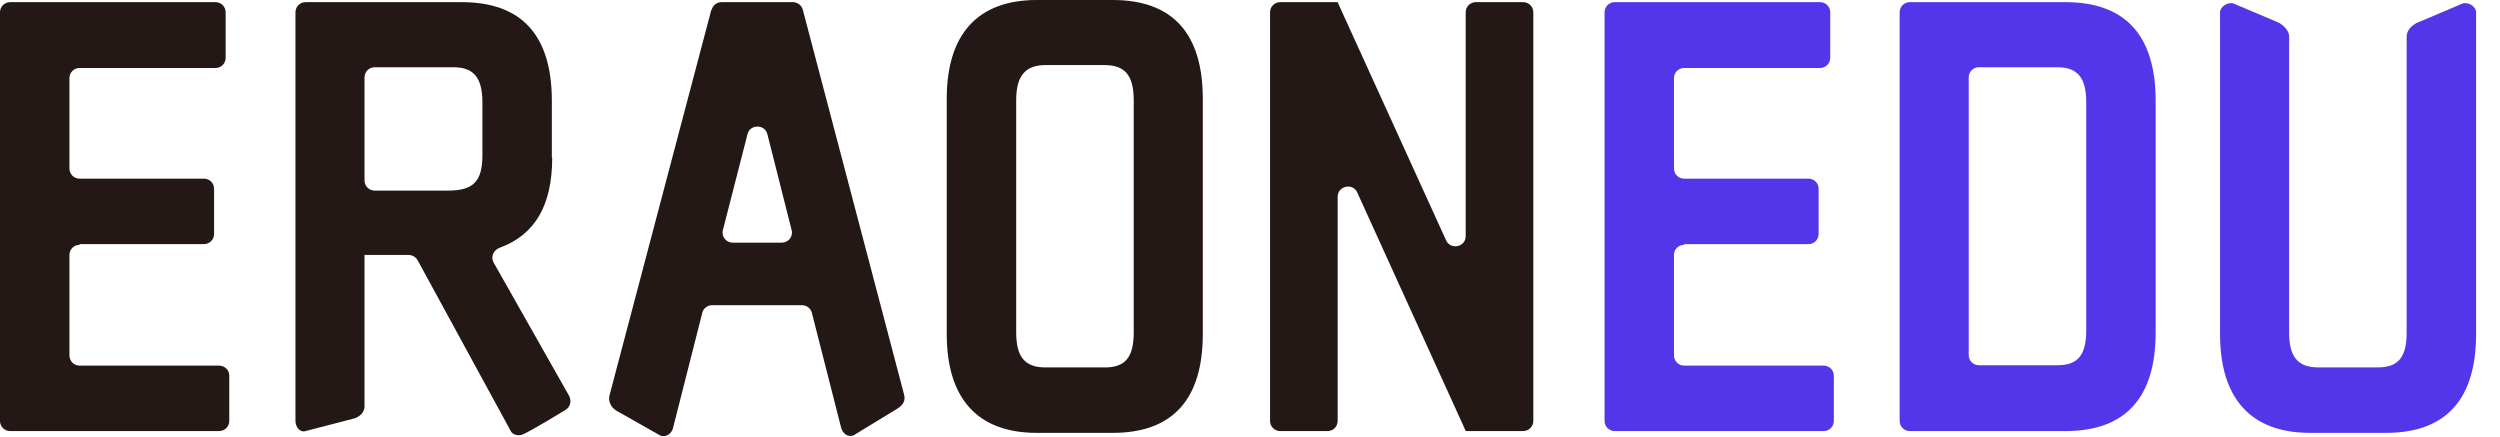
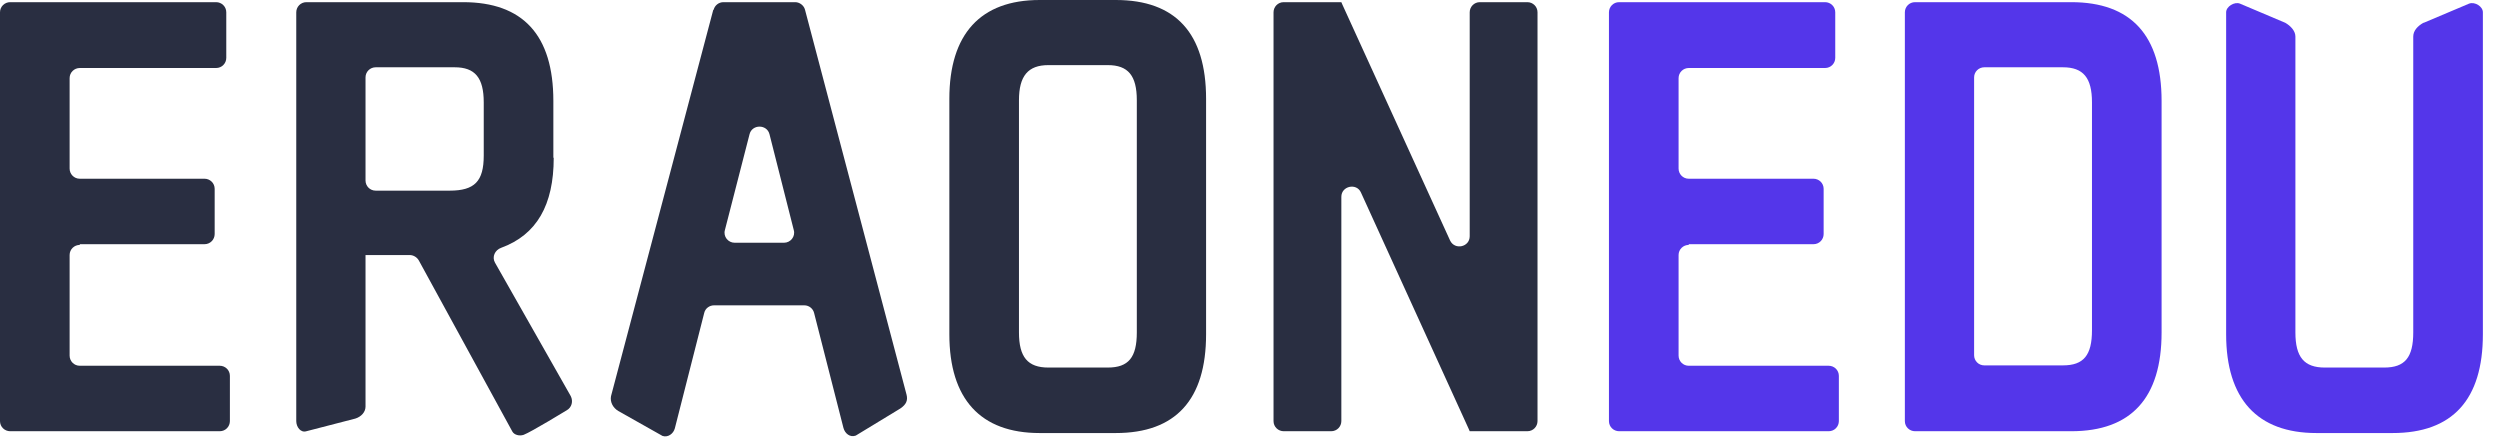
- <svg xmlns="http://www.w3.org/2000/svg" width="103" height="18" viewBox="0 0 103 18" fill="none">
-   <path d="M3.278 10.057H8.403C8.642 10.057 8.82 9.863 8.82 9.64V7.777C8.82 7.539 8.627 7.36 8.403 7.36H3.278C3.039 7.36 2.861 7.166 2.861 6.943V3.218C2.861 2.98 3.054 2.801 3.278 2.801H8.88C9.118 2.801 9.297 2.607 9.297 2.384V0.507C9.297 0.268 9.103 0.089 8.88 0.089H0.417C0.194 0.089 0 0.268 0 0.507V17.343C0 17.581 0.194 17.76 0.417 17.76H9.029C9.267 17.76 9.446 17.566 9.446 17.343V15.48C9.446 15.242 9.252 15.063 9.029 15.063H3.278C3.039 15.063 2.861 14.869 2.861 14.646V10.504C2.861 10.265 3.054 10.087 3.278 10.087V10.057Z" fill="#231815" />
-   <path d="M22.736 6.496V4.157C22.736 1.445 21.485 0.089 19.026 0.089H12.59C12.351 0.089 12.173 0.283 12.173 0.507V17.343C12.173 17.581 12.351 17.834 12.59 17.76L14.601 17.238C14.84 17.164 15.018 16.97 15.018 16.747V10.504H16.836C16.985 10.504 17.134 10.593 17.209 10.727C17.209 10.727 20.084 16.002 21.052 17.775C21.127 17.909 21.336 17.968 21.514 17.909C21.827 17.79 23.287 16.896 23.287 16.896C23.496 16.776 23.556 16.523 23.451 16.315L20.337 10.817C20.203 10.578 20.337 10.295 20.591 10.206C22.051 9.67 22.751 8.448 22.751 6.496H22.736ZM15.018 3.188C15.018 2.95 15.212 2.771 15.435 2.771H18.684C19.518 2.771 19.875 3.203 19.875 4.216V6.407C19.875 7.464 19.503 7.852 18.475 7.852H15.435C15.197 7.852 15.018 7.658 15.018 7.435V3.203V3.188Z" fill="#231815" />
-   <path d="M29.307 0.402L25.105 16.315C25.061 16.553 25.18 16.791 25.403 16.925L27.221 17.953C27.444 18.028 27.668 17.864 27.727 17.641L28.934 12.888C28.979 12.694 29.158 12.575 29.337 12.575H33.047C33.24 12.575 33.404 12.709 33.449 12.888L34.656 17.626C34.715 17.849 34.924 18.028 35.162 17.939L36.995 16.821C37.233 16.657 37.308 16.493 37.248 16.255L33.076 0.402C33.032 0.223 32.853 0.089 32.674 0.089H29.724C29.53 0.089 29.366 0.223 29.322 0.402H29.307ZM32.197 9.997H30.186C29.918 9.997 29.709 9.744 29.784 9.476L30.797 5.528C30.901 5.11 31.512 5.11 31.616 5.528L32.614 9.476C32.689 9.744 32.48 9.997 32.212 9.997H32.197Z" fill="#231815" />
-   <path d="M45.845 0H42.716C40.287 0 39.006 1.401 39.006 4.067V13.767C39.006 16.434 40.287 17.834 42.716 17.834H45.845C48.303 17.834 49.555 16.464 49.555 13.767V4.067C49.555 1.371 48.303 0 45.845 0ZM46.709 4.127V13.692C46.709 14.72 46.366 15.138 45.517 15.138H43.074C42.224 15.138 41.867 14.706 41.867 13.692V4.127C41.867 3.129 42.239 2.682 43.074 2.682H45.517C46.351 2.682 46.709 3.114 46.709 4.127Z" fill="#231815" />
-   <path d="M60.386 9.729C60.386 10.176 59.776 10.31 59.582 9.908L55.157 0.194L55.112 0.089H52.743C52.505 0.089 52.326 0.283 52.326 0.507V17.343C52.326 17.581 52.52 17.76 52.743 17.76H54.695C54.933 17.76 55.112 17.566 55.112 17.343V8.105C55.112 7.658 55.738 7.524 55.917 7.926L60.342 17.655L60.386 17.76H62.755C62.994 17.76 63.173 17.566 63.173 17.343V0.507C63.173 0.268 62.979 0.089 62.755 0.089H60.804C60.565 0.089 60.386 0.283 60.386 0.507V9.729Z" fill="#231815" />
-   <path d="M69.386 10.057H74.511C74.749 10.057 74.928 9.863 74.928 9.64V7.777C74.928 7.539 74.734 7.36 74.511 7.36H69.386C69.147 7.36 68.968 7.166 68.968 6.943V3.218C68.968 2.98 69.162 2.801 69.386 2.801H74.988C75.226 2.801 75.405 2.607 75.405 2.384V0.507C75.405 0.268 75.211 0.089 74.988 0.089H66.525C66.287 0.089 66.108 0.283 66.108 0.507V17.343C66.108 17.581 66.302 17.76 66.525 17.76H75.137C75.375 17.76 75.554 17.566 75.554 17.343V15.48C75.554 15.242 75.36 15.063 75.137 15.063H69.386C69.147 15.063 68.968 14.869 68.968 14.646V10.504C68.968 10.265 69.162 10.087 69.386 10.087V10.057Z" fill="#5436EA" />
-   <path d="M85.104 0.089H78.683C78.444 0.089 78.265 0.283 78.265 0.507V17.343C78.265 17.581 78.459 17.76 78.683 17.76H85.104C87.562 17.76 88.814 16.389 88.814 13.692V4.157C88.814 1.46 87.562 0.089 85.104 0.089ZM81.111 3.188C81.111 2.95 81.305 2.771 81.528 2.771H84.761C85.596 2.771 85.953 3.203 85.953 4.216V13.603C85.953 14.631 85.611 15.048 84.761 15.048H81.528C81.29 15.048 81.111 14.854 81.111 14.631V3.188Z" fill="#5436EA" />
-   <path d="M99.572 0.939C99.333 1.073 99.154 1.266 99.154 1.505V13.692C99.154 14.72 98.812 15.137 97.962 15.137H95.519C94.67 15.137 94.312 14.705 94.312 13.692V1.505C94.312 1.266 94.103 1.058 93.895 0.939L92.032 0.149C91.809 0.059 91.466 0.268 91.466 0.506V13.767C91.466 16.434 92.748 17.834 95.176 17.834H98.305C100.763 17.834 102.015 16.463 102.015 13.767V0.506C102.015 0.268 101.687 0.059 101.449 0.149L99.586 0.939H99.572Z" fill="#5436EA" />
+ <svg xmlns="http://www.w3.org/2000/svg" width="143" height="25" viewBox="0 0 143 25" fill="none">
+   <path d="M4.563 13.968H11.698C12.03 13.968 12.279 13.699 12.279 13.389V10.802C12.279 10.471 12.01 10.223 11.698 10.223H4.563C4.231 10.223 3.982 9.953 3.982 9.643V4.47C3.982 4.139 4.252 3.89 4.563 3.89H12.362C12.694 3.89 12.943 3.621 12.943 3.311V0.704C12.943 0.372 12.673 0.124 12.362 0.124H0.581C0.27 0.124 0 0.372 0 0.704V24.087C0 24.418 0.27 24.666 0.581 24.666H12.57C12.902 24.666 13.15 24.397 13.15 24.087V21.5C13.15 21.169 12.881 20.921 12.57 20.921H4.563C4.231 20.921 3.982 20.652 3.982 20.341V14.589C3.982 14.258 4.252 14.009 4.563 14.009V13.968Z" fill="#292E41" />
+   <path d="M31.652 9.022V5.773C31.652 2.007 29.91 0.124 26.488 0.124H17.527C17.195 0.124 16.946 0.393 16.946 0.704V24.087C16.946 24.418 17.195 24.77 17.527 24.666L20.327 23.942C20.659 23.839 20.908 23.57 20.908 23.259V14.589H23.438C23.646 14.589 23.853 14.713 23.957 14.899C23.957 14.899 27.96 22.225 29.308 24.687C29.412 24.873 29.703 24.956 29.951 24.873C30.387 24.708 32.42 23.466 32.42 23.466C32.71 23.301 32.793 22.949 32.648 22.659L28.313 15.023C28.126 14.692 28.313 14.299 28.665 14.175C30.698 13.43 31.673 11.733 31.673 9.022H31.652ZM20.908 4.428C20.908 4.097 21.177 3.849 21.489 3.849H26.01C27.172 3.849 27.67 4.449 27.67 5.856V8.898C27.67 10.367 27.151 10.905 25.72 10.905H21.489C21.157 10.905 20.908 10.636 20.908 10.326V4.449V4.428Z" fill="#292E41" />
+   <path d="M40.8 0.559L34.95 22.659C34.888 22.99 35.054 23.321 35.365 23.508L37.896 24.935C38.207 25.039 38.518 24.811 38.601 24.501L40.281 17.9C40.343 17.631 40.592 17.465 40.841 17.465H46.006C46.276 17.465 46.504 17.651 46.566 17.9L48.246 24.48C48.329 24.791 48.62 25.039 48.951 24.915L51.503 23.363C51.834 23.135 51.938 22.907 51.855 22.576L46.047 0.559C45.985 0.31 45.736 0.124 45.487 0.124H41.38C41.111 0.124 40.883 0.31 40.821 0.559H40.8ZM44.824 13.885H42.023C41.65 13.885 41.36 13.533 41.464 13.161L42.874 7.677C43.019 7.098 43.87 7.098 44.015 7.677L45.404 13.161C45.508 13.533 45.218 13.885 44.844 13.885H44.824Z" fill="#292E41" />
+   <path d="M63.823 0H59.467C56.087 0 54.303 1.945 54.303 5.649V19.121C54.303 22.825 56.087 24.77 59.467 24.77H63.823C67.246 24.77 68.988 22.866 68.988 19.121V5.649C68.988 1.904 67.246 0 63.823 0ZM65.026 5.732V19.017C65.026 20.445 64.549 21.024 63.367 21.024H59.965C58.783 21.024 58.285 20.424 58.285 19.017V5.732C58.285 4.346 58.804 3.725 59.965 3.725H63.367C64.528 3.725 65.026 4.325 65.026 5.732Z" fill="#292E41" />
+   <path d="M84.067 13.513C84.067 14.133 83.217 14.32 82.947 13.761L76.787 0.269L76.725 0.124H73.427C73.095 0.124 72.846 0.393 72.846 0.704V24.087C72.846 24.418 73.116 24.666 73.427 24.666H76.144C76.476 24.666 76.725 24.397 76.725 24.087V11.257C76.725 10.636 77.596 10.45 77.845 11.009L84.005 24.522L84.067 24.666H87.365C87.697 24.666 87.946 24.397 87.946 24.087V0.704C87.946 0.372 87.677 0.124 87.365 0.124H84.648C84.316 0.124 84.067 0.393 84.067 0.704V13.513Z" fill="#292E41" />
+   <path d="M96.596 13.968H103.731C104.063 13.968 104.312 13.699 104.312 13.389V10.802C104.312 10.471 104.042 10.223 103.731 10.223H96.596C96.264 10.223 96.015 9.953 96.015 9.643V4.47C96.015 4.139 96.285 3.89 96.596 3.89H104.395C104.727 3.89 104.976 3.621 104.976 3.311V0.704C104.976 0.372 104.706 0.124 104.395 0.124H92.613C92.281 0.124 92.032 0.393 92.032 0.704V24.087C92.032 24.418 92.302 24.666 92.613 24.666H104.602C104.934 24.666 105.183 24.397 105.183 24.087V21.5C105.183 21.169 104.913 20.921 104.602 20.921H96.596C96.264 20.921 96.015 20.652 96.015 20.341V14.589C96.015 14.258 96.285 14.009 96.596 14.009V13.968Z" fill="#5436EA" />
+   <path d="M118.478 0.124H109.539C109.207 0.124 108.958 0.393 108.958 0.704V24.087C108.958 24.418 109.227 24.666 109.539 24.666H118.478C121.901 24.666 123.643 22.763 123.643 19.017V5.773C123.643 2.028 121.901 0.124 118.478 0.124ZM112.919 4.428C112.919 4.097 113.189 3.849 113.5 3.849H118.001C119.163 3.849 119.661 4.449 119.661 5.856V18.893C119.661 20.321 119.184 20.9 118.001 20.9H113.5C113.168 20.9 112.919 20.631 112.919 20.321V4.428Z" fill="#5436EA" />
+   <path d="M138.619 1.303C138.287 1.49 138.038 1.759 138.038 2.09V19.017C138.038 20.445 137.561 21.024 136.379 21.024H132.977C131.795 21.024 131.297 20.424 131.297 19.017V2.09C131.297 1.759 131.007 1.469 130.716 1.303L128.124 0.207C127.813 0.083 127.335 0.372 127.335 0.703V19.12C127.335 22.825 129.119 24.77 132.5 24.77H136.856C140.278 24.77 142.021 22.866 142.021 19.12V0.703C142.021 0.372 141.564 0.083 141.233 0.207L138.64 1.303H138.619Z" fill="#5436EA" />
</svg>
